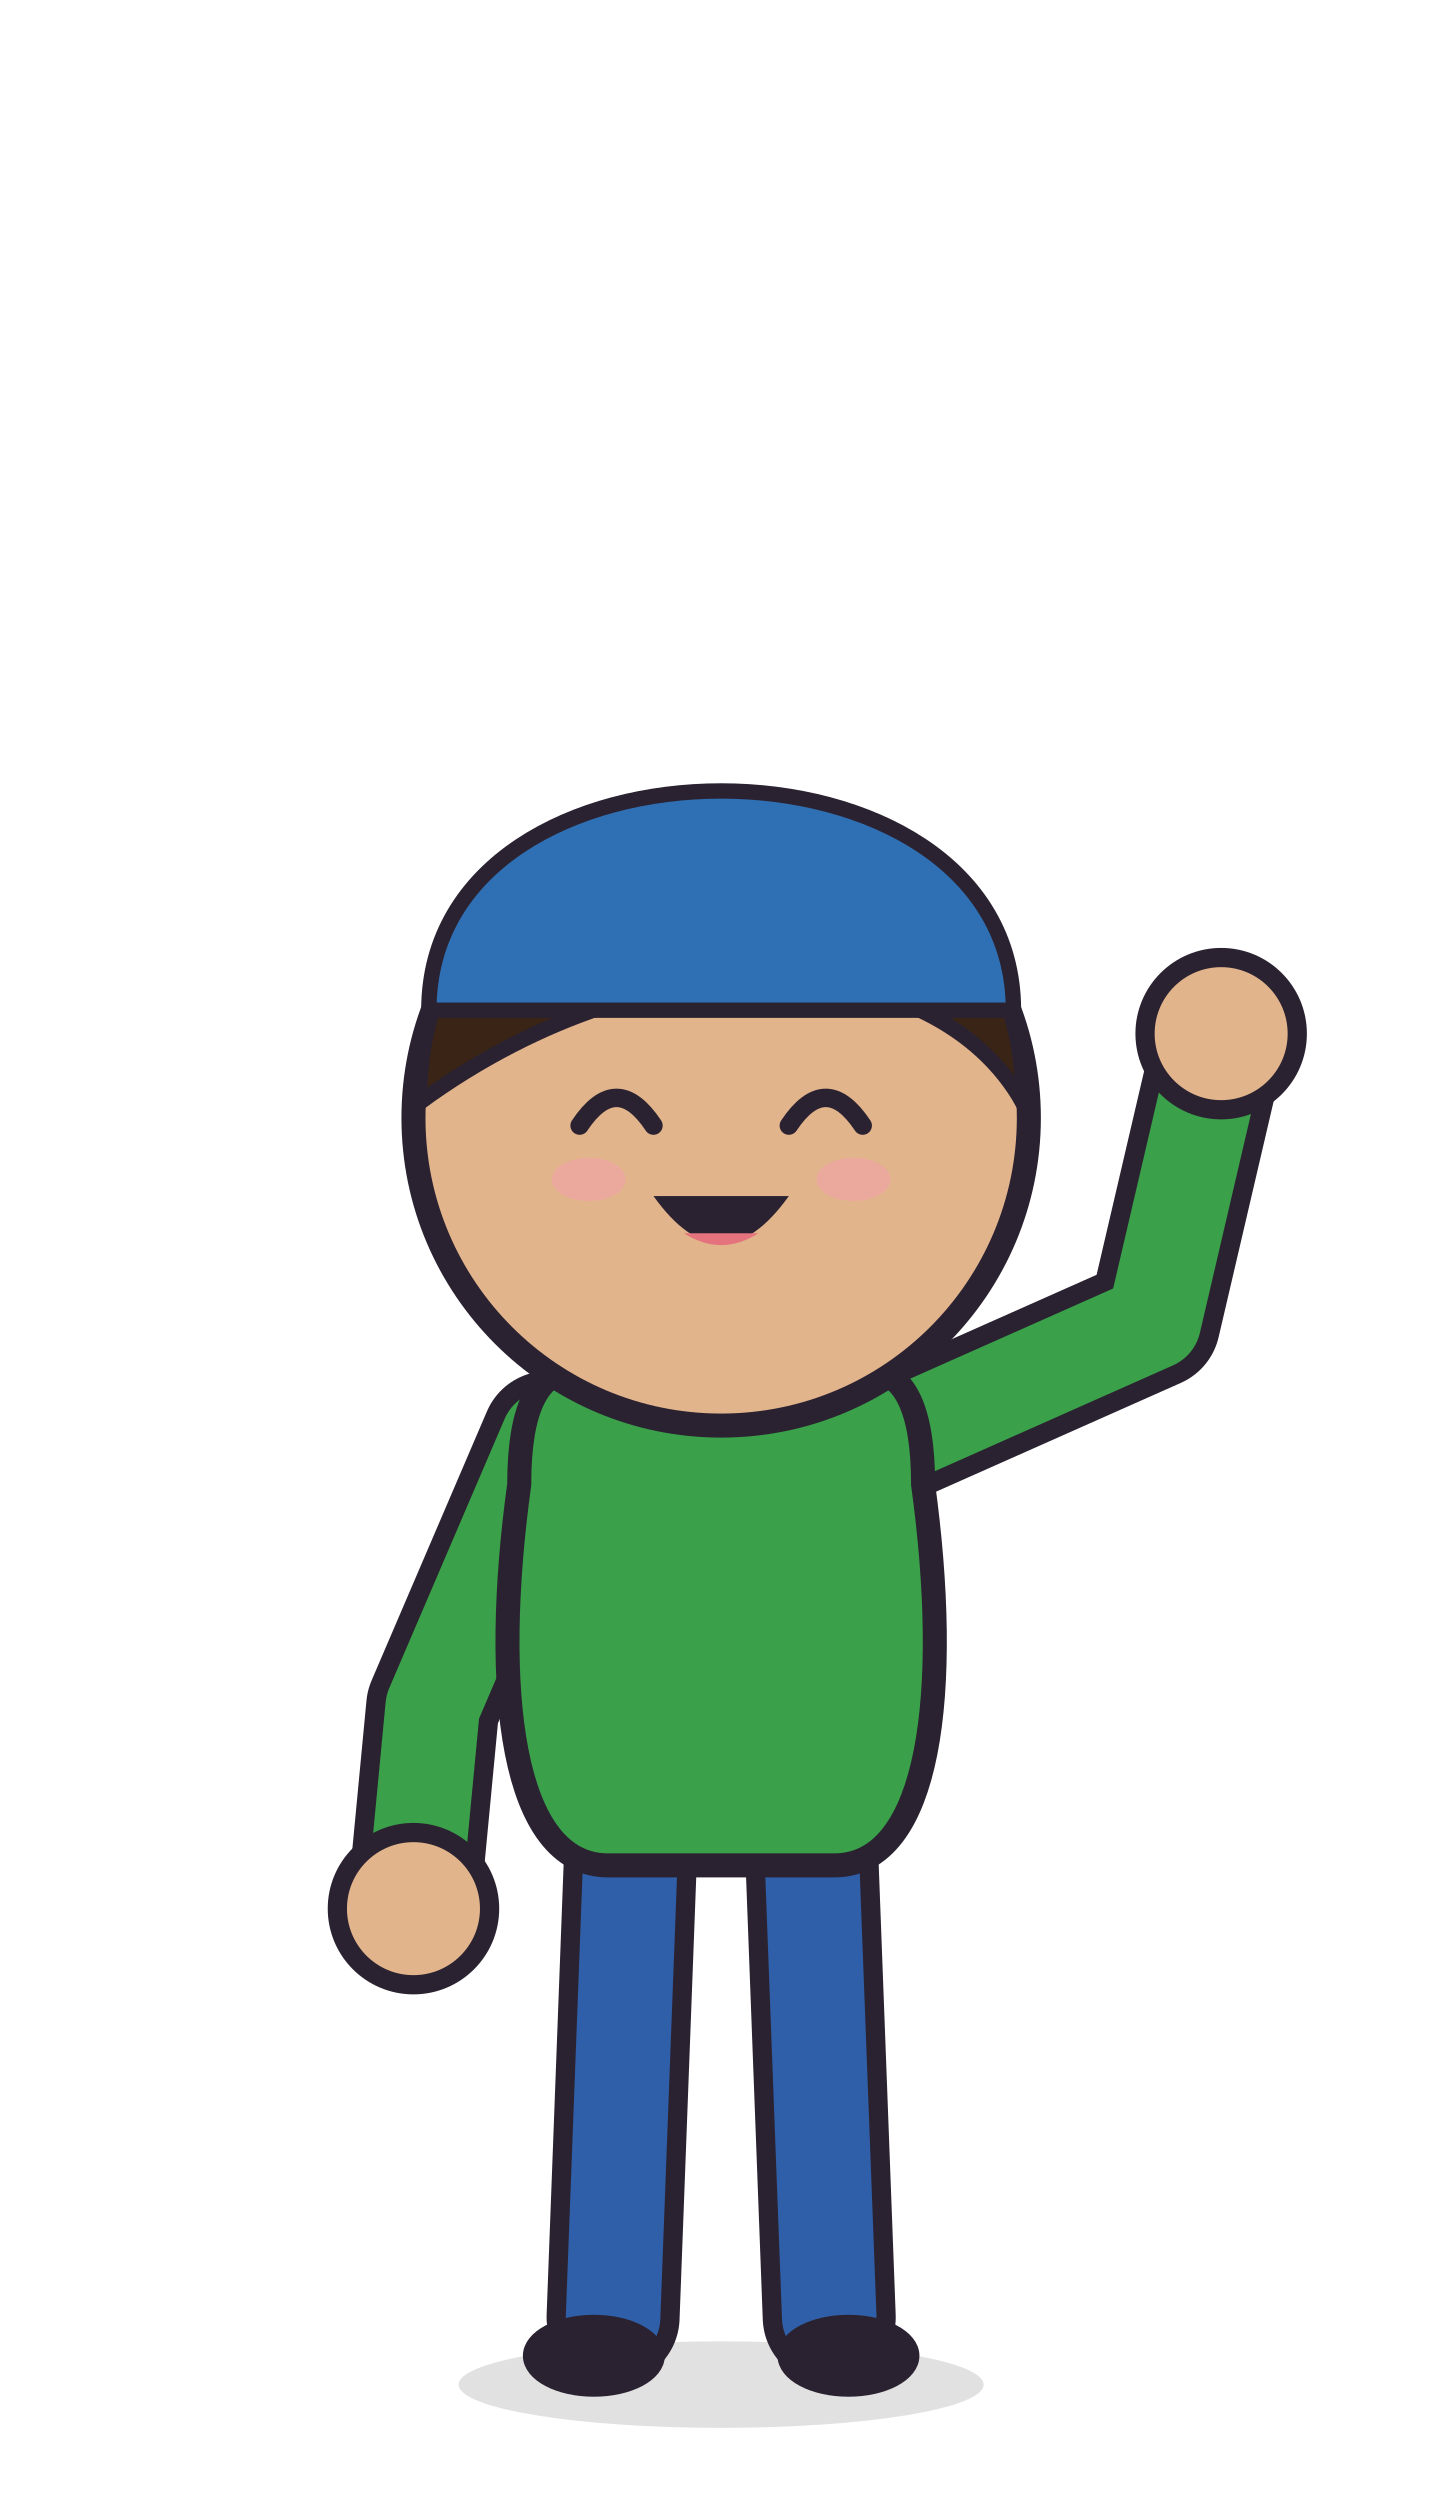
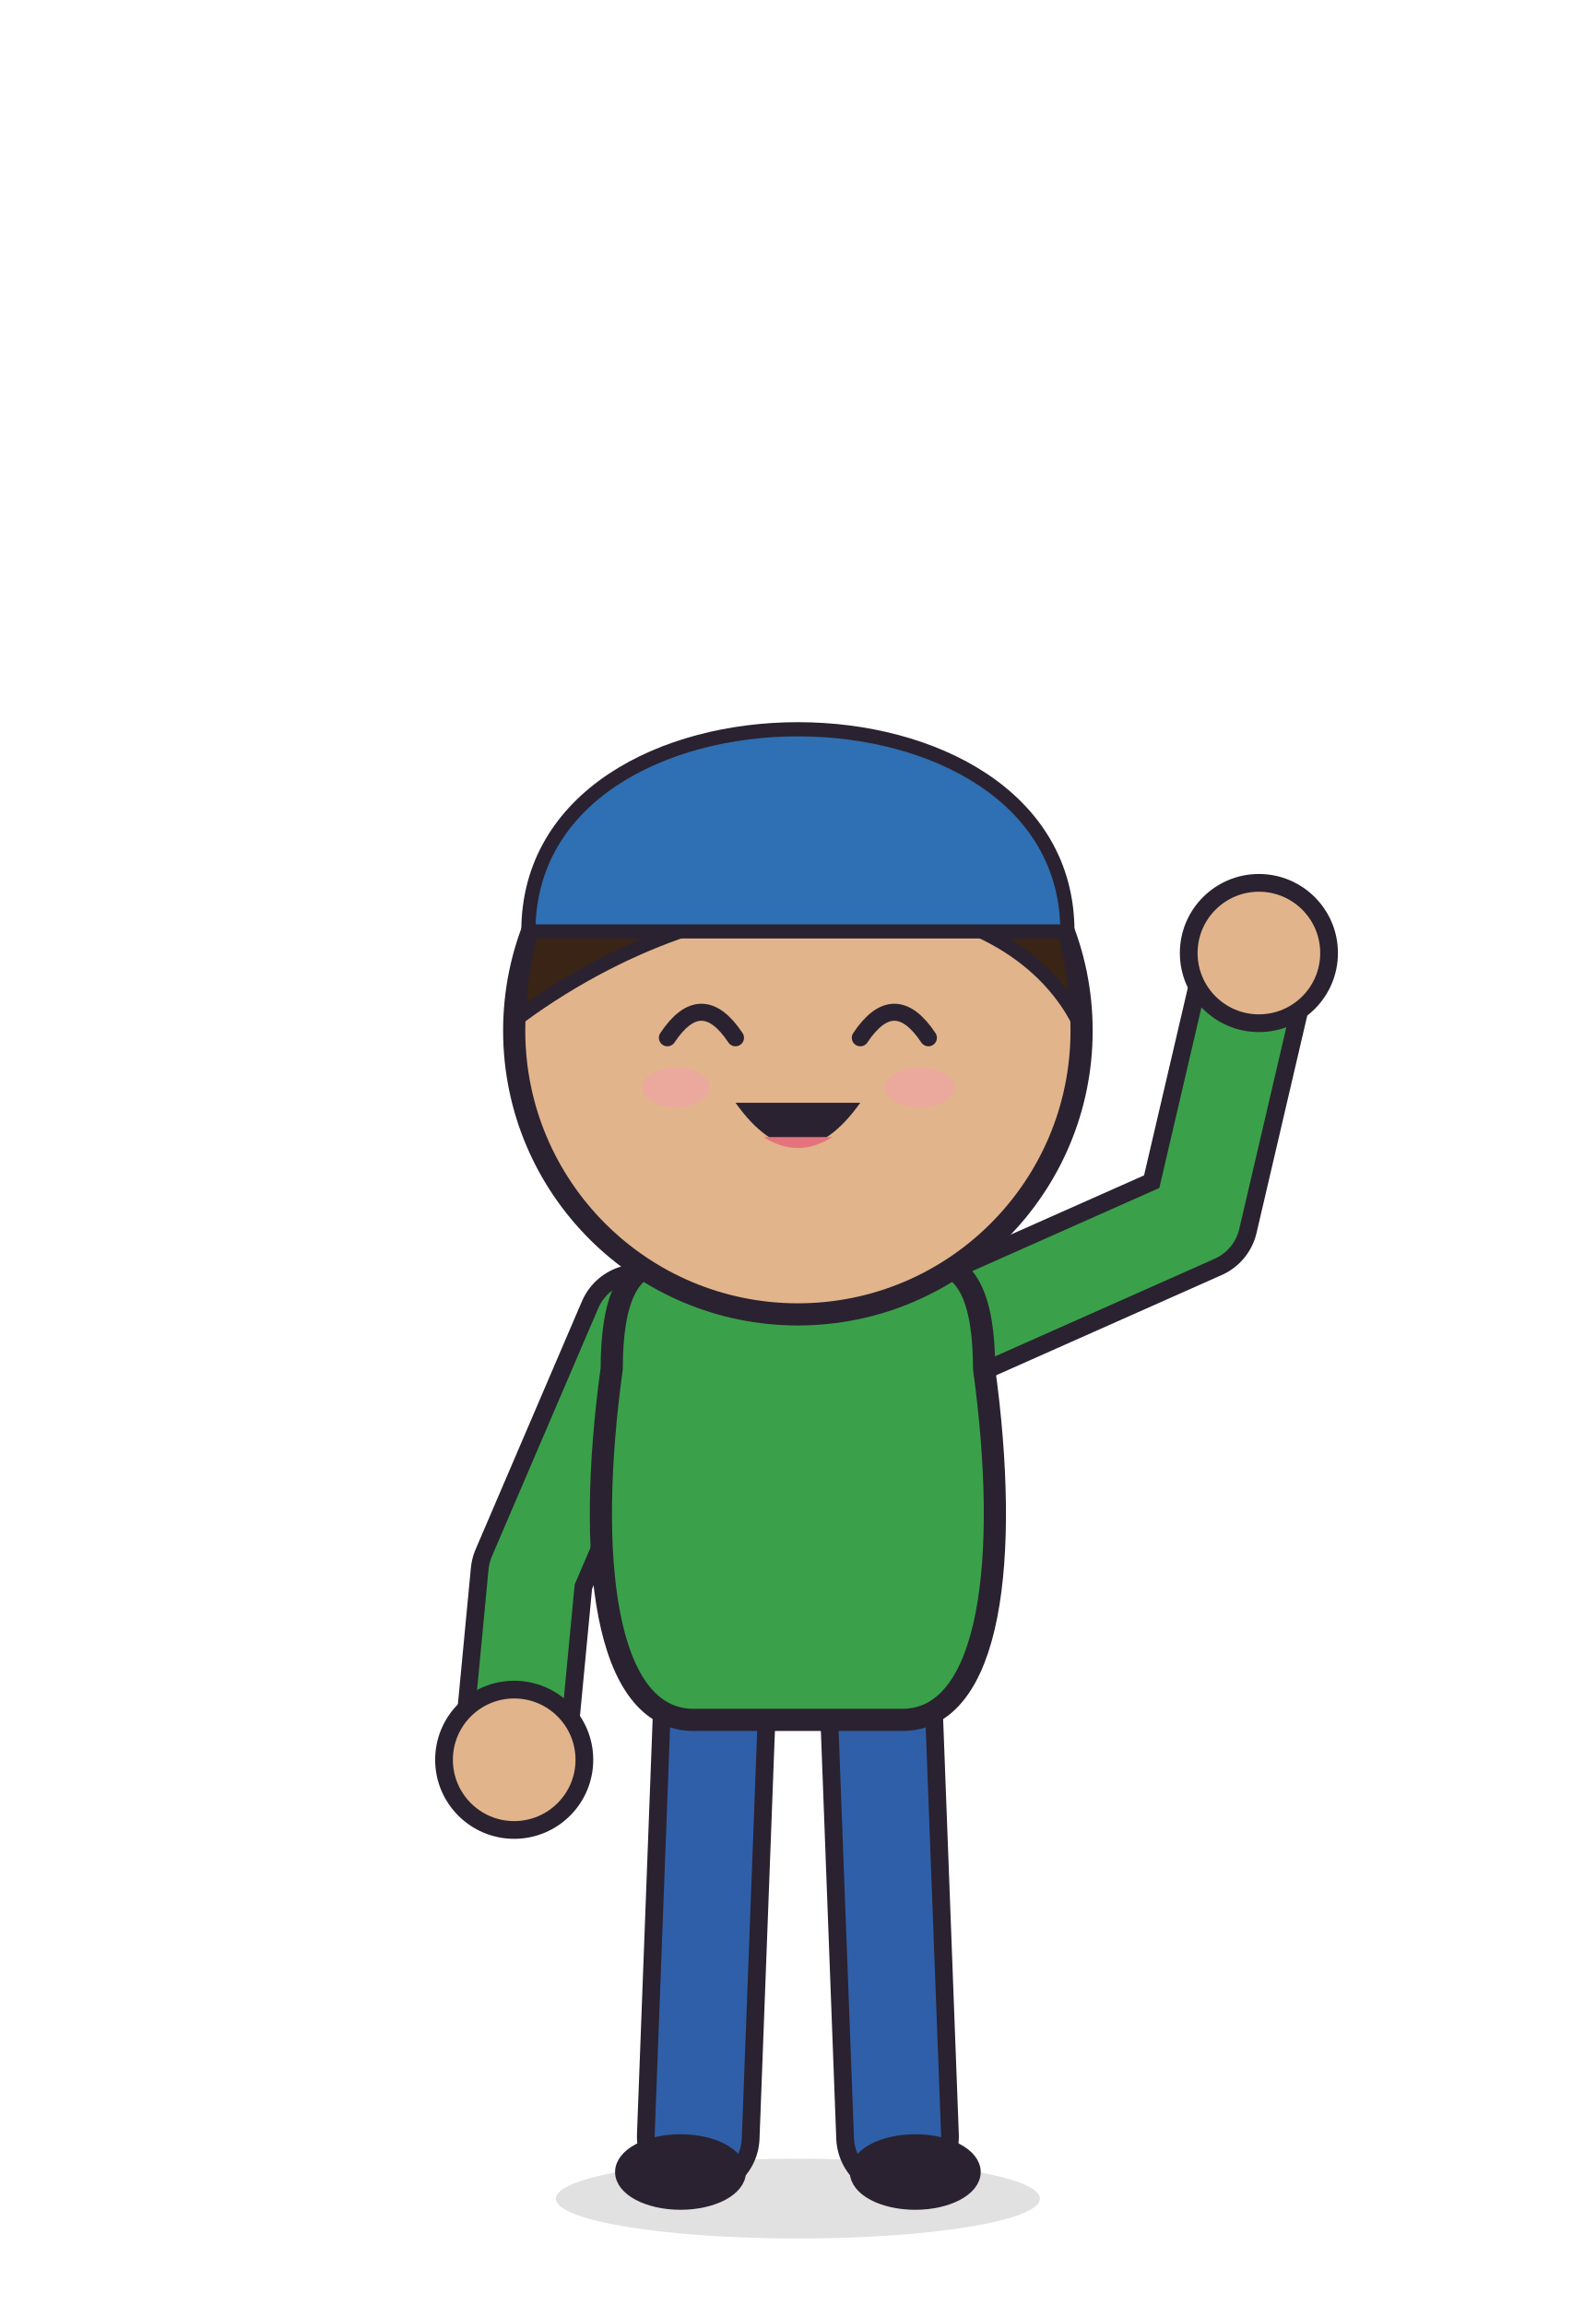
- <svg xmlns="http://www.w3.org/2000/svg" viewBox="0 0 300 520" width="300" height="520">
-   <ellipse cx="150" cy="496" rx="54.6" ry="9" fill="#000" opacity="0.12" />
-   <path d="M131.52 376 L127.52 482 M168.48 376 L172.48 482" stroke="#2a2230" stroke-width="27.665" stroke-linecap="round" stroke-linejoin="round" fill="none" />
-   <path d="M131.52 376 L127.52 482 M168.48 376 L172.48 482" stroke="#2f5fa8" stroke-width="19.665" stroke-linecap="round" stroke-linejoin="round" fill="none" />
-   <ellipse cx="123.52" cy="490" rx="13.26" ry="7.02" fill="#2a2230" stroke="#2a2230" stroke-width="3" />
-   <ellipse cx="176.48" cy="490" rx="13.26" ry="7.02" fill="#2a2230" stroke="#2a2230" stroke-width="3" />
-   <path d="M114 299 L90 355 L86 397" stroke="#2a2230" stroke-width="27.665" stroke-linecap="round" stroke-linejoin="round" fill="none" />
-   <path d="M114 299 L90 355 L86 397" stroke="#3aa14a" stroke-width="19.665" stroke-linecap="round" stroke-linejoin="round" fill="none" />
-   <path d="M186 299 L240 275 L254 215" stroke="#2a2230" stroke-width="27.665" stroke-linecap="round" stroke-linejoin="round" fill="none" />
-   <path d="M186 299 L240 275 L254 215" stroke="#3aa14a" stroke-width="19.665" stroke-linecap="round" stroke-linejoin="round" fill="none" />
-   <circle cx="86" cy="397" r="15.832" fill="#e2b48c" stroke="#2a2230" stroke-width="4" />
-   <circle cx="254" cy="215" r="15.832" fill="#e2b48c" stroke="#2a2230" stroke-width="4" />
-   <path d="M119.76 285 Q108 285 108 308.75 C102.12 351.5 106.32 388 126.48 388 H173.52 C193.68 388 197.88 351.5 192 308.75 Q192 285 180.24 285 z" fill="#3aa14a" stroke="#2a2230" stroke-width="5" />
-   <circle cx="150" cy="232.52" r="64" fill="#e2b48c" stroke="#2a2230" stroke-width="5" />
-   <path d="M87.28 229.32 C86 152.52, 214 152.52, 212.72 229.32 C194.8 197.32, 137.2 192.84, 87.28 229.32 z" fill="#3a2416" stroke="#2a2230" stroke-width="3.2" />
-   <path d="M89.2 210.12 C89.2 149.32, 210.8 149.32, 210.8 210.12 z" fill="#2f6fb3" stroke="#2a2230" stroke-width="3.2" />
-   <path d="M120.56 234.12 q7.68 -11.52 15.36 0 M164.08 234.12 q7.68 -11.52 15.36 0" stroke="#2a2230" stroke-width="3.84" fill="none" stroke-linecap="round" />
-   <path d="M135.92 248.776 q14.08 19.712 28.16 0 z" fill="#2a2230" />
-   <path d="M142.256 256.52 q7.744 4.928 15.488 0" fill="#e5737d" />
-   <ellipse cx="122.48" cy="245.32" rx="7.68" ry="4.48" fill="#f2a0a8" opacity="0.6" />
-   <ellipse cx="177.52" cy="245.32" rx="7.68" ry="4.48" fill="#f2a0a8" opacity="0.6" />
+ <svg xmlns="http://www.w3.org/2000/svg" viewBox="0 0 360 520" width="360" height="520">
+   <ellipse cx="180" cy="496" rx="54.6" ry="9" fill="#000" opacity="0.12" />
+   <path d="M161.52 376 L157.52 482 M198.48 376 L202.48 482" stroke="#2a2230" stroke-width="27.665" stroke-linecap="round" stroke-linejoin="round" fill="none" />
+   <path d="M161.52 376 L157.52 482 M198.48 376 L202.48 482" stroke="#2f5fa8" stroke-width="19.665" stroke-linecap="round" stroke-linejoin="round" fill="none" />
+   <ellipse cx="153.52" cy="490" rx="13.26" ry="7.02" fill="#2a2230" stroke="#2a2230" stroke-width="3" />
+   <ellipse cx="206.48" cy="490" rx="13.26" ry="7.02" fill="#2a2230" stroke="#2a2230" stroke-width="3" />
+   <path d="M144 299 L120 355 L116 397" stroke="#2a2230" stroke-width="27.665" stroke-linecap="round" stroke-linejoin="round" fill="none" />
+   <path d="M144 299 L120 355 L116 397" stroke="#3aa14a" stroke-width="19.665" stroke-linecap="round" stroke-linejoin="round" fill="none" />
+   <path d="M216 299 L270 275 L284 215" stroke="#2a2230" stroke-width="27.665" stroke-linecap="round" stroke-linejoin="round" fill="none" />
+   <path d="M216 299 L270 275 L284 215" stroke="#3aa14a" stroke-width="19.665" stroke-linecap="round" stroke-linejoin="round" fill="none" />
+   <circle cx="116" cy="397" r="15.832" fill="#e2b48c" stroke="#2a2230" stroke-width="4" />
+   <circle cx="284" cy="215" r="15.832" fill="#e2b48c" stroke="#2a2230" stroke-width="4" />
+   <clipPath id="t11">
+     <path d="M149.76 285 Q138 285 138 308.75 C132.12 351.5 136.32 388 156.48 388 H203.52 C223.68 388 227.88 351.5 222 308.75 Q222 285 210.24 285 z" />
+   </clipPath>
+   <path d="M149.76 285 Q138 285 138 308.75 C132.12 351.5 136.32 388 156.48 388 H203.52 C223.68 388 227.88 351.5 222 308.75 Q222 285 210.24 285 z" fill="#3aa14a" />
+   <g clip-path="url(#t11)" />
+   <path d="M149.76 285 Q138 285 138 308.75 C132.12 351.5 136.32 388 156.48 388 H203.52 C223.68 388 227.88 351.5 222 308.75 Q222 285 210.24 285 z" fill="none" stroke="#2a2230" stroke-width="5" />
+   <circle cx="180" cy="232.52" r="64" fill="#e2b48c" stroke="#2a2230" stroke-width="5" />
+   <path d="M117.28 229.32 C116 152.52, 244 152.52, 242.72 229.32 C224.8 197.32, 167.2 192.84, 117.28 229.32 z" fill="#3a2416" stroke="#2a2230" stroke-width="3.2" />
+   <path d="M119.2 210.12 C119.2 149.32, 240.8 149.32, 240.8 210.12 z" fill="#2f6fb3" stroke="#2a2230" stroke-width="3.2" />
+   <path d="M150.56 234.12 q7.68 -11.52 15.36 0 M194.08 234.12 q7.68 -11.52 15.36 0" stroke="#2a2230" stroke-width="3.84" fill="none" stroke-linecap="round" />
+   <path d="M165.92 248.776 q14.08 19.712 28.16 0 z" fill="#2a2230" />
+   <path d="M172.256 256.52 q7.744 4.928 15.488 0" fill="#e5737d" />
+   <ellipse cx="152.48" cy="245.32" rx="7.68" ry="4.48" fill="#f2a0a8" opacity="0.6" />
+   <ellipse cx="207.52" cy="245.32" rx="7.68" ry="4.48" fill="#f2a0a8" opacity="0.6" />
</svg>
